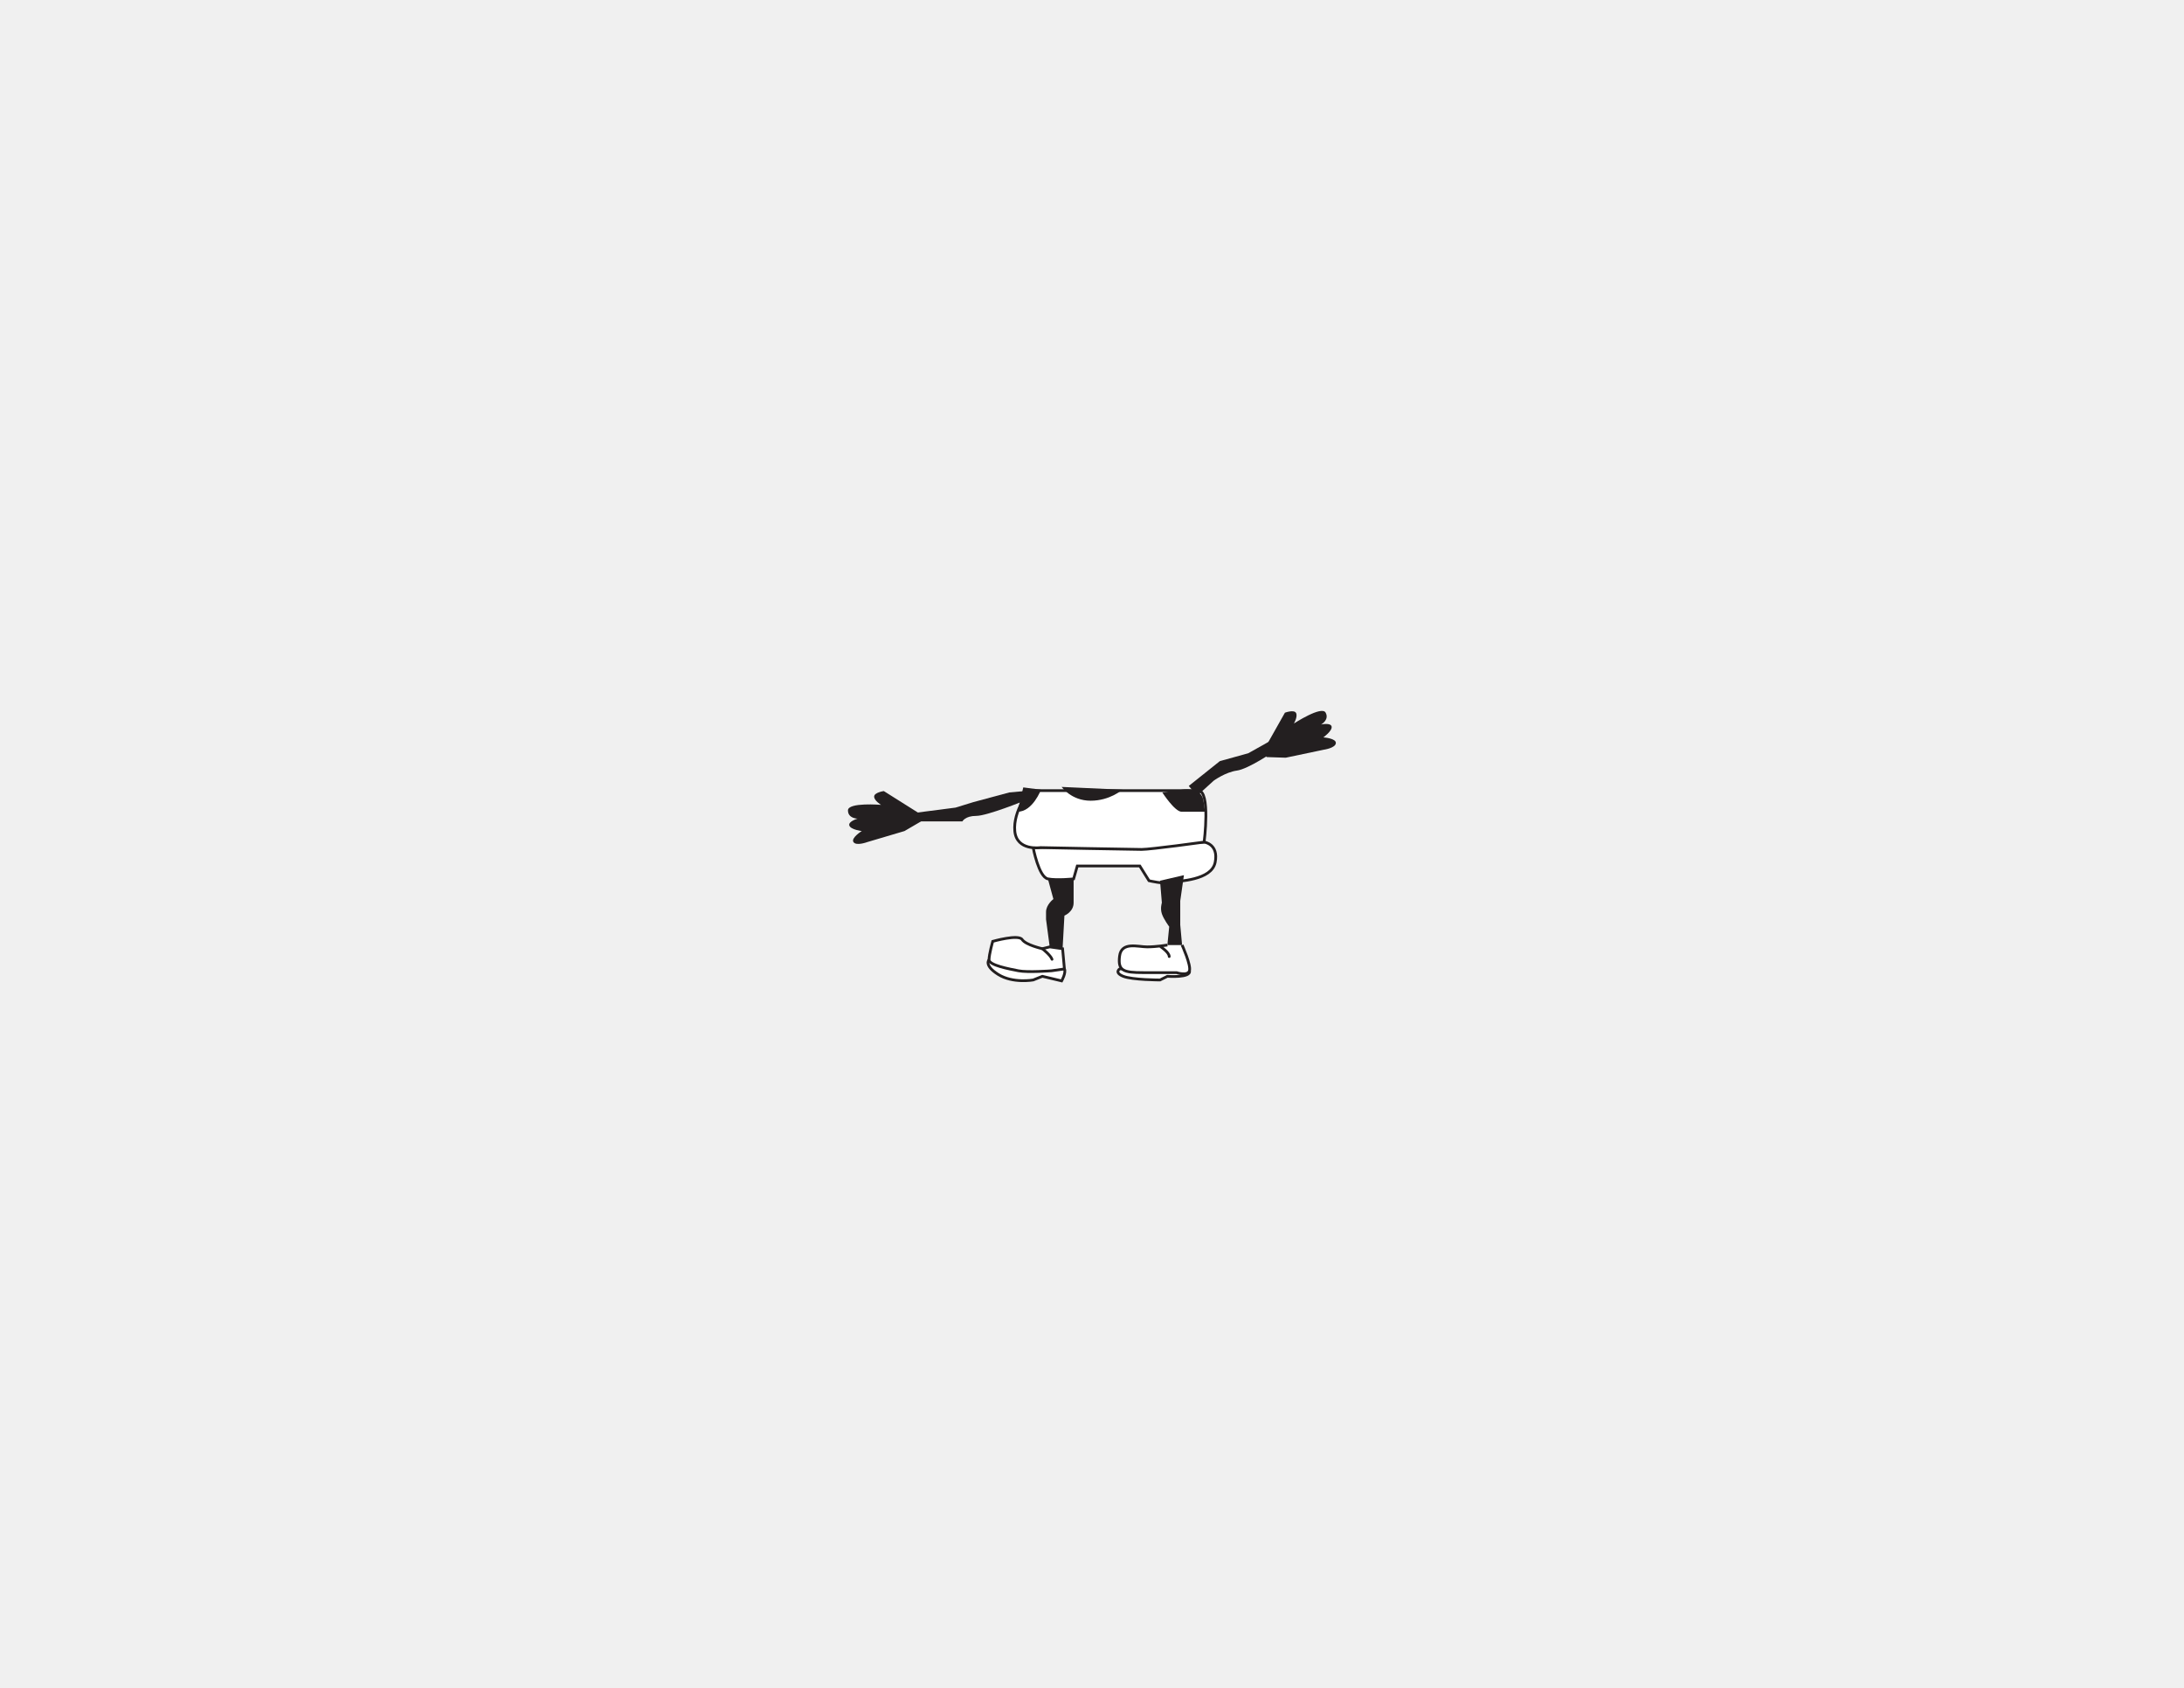
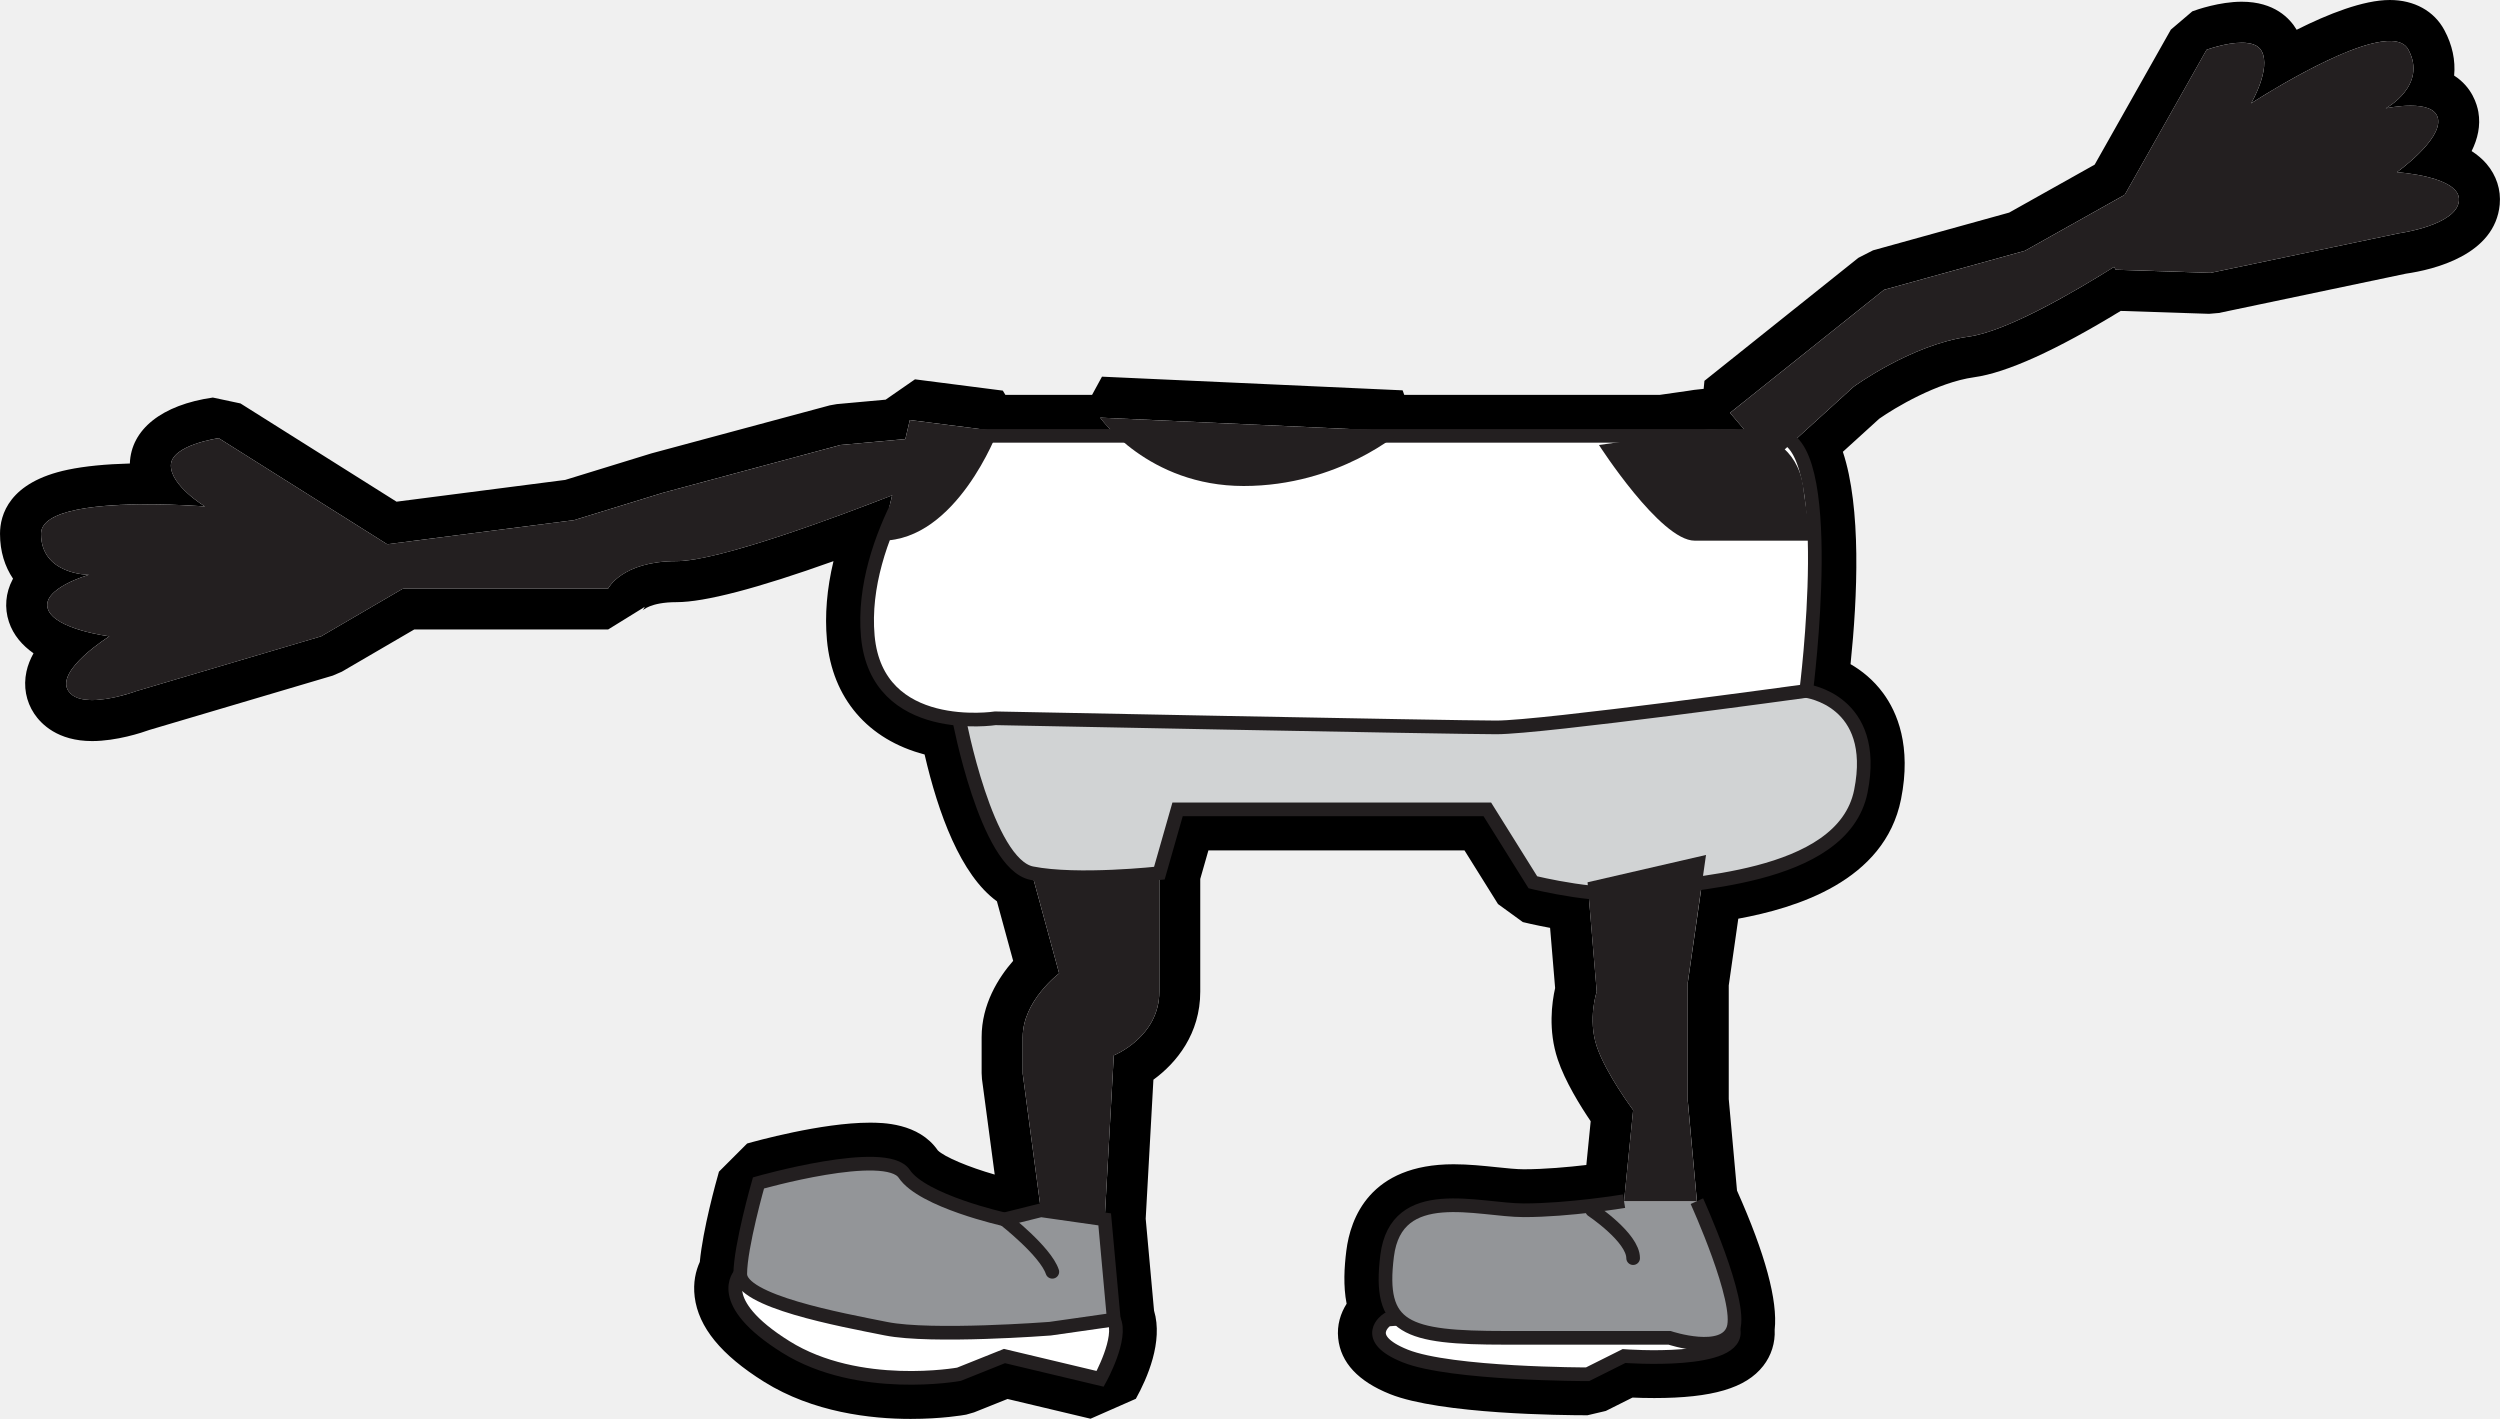
- <svg xmlns="http://www.w3.org/2000/svg" version="1.1" id="Layer_1" x="0px" y="0px" width="792px" height="612px" viewBox="0 0 792 612" style="enable-background:new 0 0 792 612;" xml:space="preserve">
+ <svg xmlns="http://www.w3.org/2000/svg" version="1.1" id="Layer_1" x="0px" y="0px" width="182.934px" height="103.824px" viewBox="0 0 182.934 103.824" style="enable-background:new 0 0 182.934 103.824;" xml:space="preserve">
  <g>
-     <path style="fill:#FFFFFF;stroke:#231F20;stroke-miterlimit:10;" d="M406,351.334c0,0-2,1.332,1.334,2.666   c3.332,1.334,13.332,1.334,13.332,1.334l2.668-1.334c0,0,8.666,0.666,8-2C430.666,349.334,406,351.334,406,351.334z" />
-     <path style="fill:#FFFFFF;stroke:#231F20;stroke-miterlimit:10;" d="M423.334,342.667c0,0-4,0.667-7.334,0.667s-9.334-2-10,3.333   s1.333,6,8.666,6c7.334,0,12,0,12,0s4.001,1.333,4.668-0.667c0.666-2-2.668-9.333-2.668-9.333" />
-     <path style="fill:none;stroke:#231F20;stroke-linecap:round;stroke-linejoin:round;stroke-miterlimit:10;" d="M421.001,343.335   c0,0,3,2,3,3.5" />
-     <path style="fill:#FFFFFF;stroke:#231F20;stroke-miterlimit:10;" d="M358.667,348c0,0-2,2.001,3.333,5.334s12.667,2,12.667,2   L378,354l7,1.667c0,0,1.667-2.999,1-4.333S358.667,348,358.667,348z" />
-     <path style="fill:#FFFFFF;stroke:#231F20;stroke-miterlimit:10;" d="M374.667,307.334c0,0,2,10.666,5.333,11.333s9.333,0,9.333,0   l1.333-4.667h22.667l3.332,5.334c0,0,5.334,1.332,8,0.666c2.668-0.666,14.667-0.666,16-7.333c1.334-6.667-4-7.333-4-7.333   L374.667,307.334z" />
-     <path style="fill:#FFFFFF;stroke:#231F20;stroke-miterlimit:10;" d="M434.529,286.667h-61.196c0,0-6,7.334-5.333,14.667   s9.333,6,9.333,6S410.666,308,414,308s22.666-2.666,22.666-2.666S439.058,286.667,434.529,286.667z" />
-     <path style="fill:#231F20;" d="M380,318.667l2,7.333c0,0-2.667,2-2.667,4.667s0,2.667,0,2.667l1.333,10l4.667,0.666L386,332   c0,0,3.333-1.332,3.333-4.666s0-8.667,0-8.667H380z" />
-     <path style="fill:#231F20;" d="M420.666,319.334l0.668,8c0,0-0.667,2,0,4C422,333.334,424,336,424,336l-0.666,6.667h5.332   L428,335.334v-8.667l1.334-9.333L420.666,319.334z" />
-     <path style="fill:#FFFFFF;stroke:#231F20;stroke-miterlimit:10;" d="M385.333,344l0.667,7.334L381.333,352c0,0-8.667,0.666-12,0   s-10.667-2-10.667-4s1.333-6.666,1.333-6.666s9.333-2.667,10.667-0.667S378,344,378,344l2.667-0.666L385.333,344z" />
-     <path style="fill:none;stroke:#231F20;stroke-linecap:round;stroke-linejoin:round;stroke-miterlimit:10;" d="M378,344   c0,0,3.001,2.335,3.501,3.835" />
-     <path style="fill:#231F20;" d="M385.001,285.335c0,0,3.5,5,10.5,5s11.5-4,11.5-4" />
-     <path style="fill:#231F20;" d="M377.501,286.335c0,0-3,8-8.5,8l2.072-8.826L377.501,286.335z" />
-     <path style="fill:#231F20;" d="M434.529,286.667" />
-     <path style="fill:#231F20;" d="M437.001,294.335c0,0-6,0-8.5,0s-7-7-7-7l7-1c0,0,7.5-1.5,8,4.5" />
-     <path style="fill:#231F20;" d="M371.501,290.335c0,0-13.5,5.5-17.5,5.5s-5,2-5,2h-19l1-3l15.5-2l6.5-2l13-3.5l7.333-0.668   L371.501,290.335z" />
-     <path style="fill:#231F20;" d="M431.092,284.984l11.264-9.001l10.312-2.859l7.616-4.27l2.598,0.71l-1.012,2.996   c0,0-9.125,6.264-13.327,6.848c-4.202,0.583-8.415,3.667-8.415,3.667l-6.021,5.477L431.092,284.984z" />
-     <path style="fill:#231F20;" d="M334.001,295.335l-13.5-8.5c0,0-3.5,0.5-3.5,2s2.5,3,2.5,3s-12-1-12,2s3.5,3,3.5,3s-3.5,1-3,2.5   s4.5,2,4.5,2s-4,2.5-3,4s5,0,5,0l13.5-4l6-3.5" />
-     <path style="fill:#231F20;" d="M458.12,272.311l7.84-13.894c0,0,3.317-1.224,4.03,0.096c0.713,1.32-0.775,3.828-0.775,3.828   s10.084-6.582,11.51-3.942c1.426,2.641-1.654,4.303-1.654,4.303s3.555-0.782,3.828,0.774c0.271,1.558-3.01,3.898-3.01,3.898   s4.708,0.299,4.541,2.094s-4.4,2.377-4.4,2.377l-13.779,2.895l-6.941-0.229" />
+     <path style="fill:#FFFFFF;" d="M73.617,100.796l-2.892,1.156l-0.289,0.082c-0.064,0.014-1.605,0.289-3.794,0.289   c-2.714,0-6.642-0.434-9.936-2.49c-2.75-1.721-4.184-3.408-4.383-5.162c-0.097-0.85,0.125-1.498,0.361-1.928   c0.152-2.268,1.241-6.133,1.373-6.596l1.03-1.031c0.21-0.059,5.178-1.469,8.555-1.469c1.905,0,3.14,0.463,3.772,1.412   c0.571,0.857,3.527,2.016,6.071,2.623l1.018-0.254l-1.157-8.672l-0.013-0.203v-2.662c0-2.342,1.507-4.209,2.476-5.168l-1.56-5.719   c-2.909-1.617-4.579-7.559-5.33-11.057c-4.058-0.719-6.554-3.315-6.913-7.254c-0.208-2.292,0.154-4.788,1.077-7.424l-0.042-0.053   l0.131-0.561c-4.727,1.773-10.961,3.902-13.671,3.902c-2.895,0-3.657,1.176-3.688,1.227l-1.312,0.773H29.909l-5.65,3.295   l-0.33,0.143l-13.453,3.986c-0.374,0.137-2.128,0.743-3.731,0.743c-1.735,0-2.583-0.727-2.989-1.334   c-0.379-0.569-0.5-1.237-0.352-1.934c0.166-0.771,0.685-1.516,1.296-2.162c-1.174-0.459-2.256-1.17-2.619-2.264   c-0.215-0.645-0.157-1.311,0.168-1.926c0.163-0.309,0.389-0.586,0.651-0.836c-0.818-0.715-1.396-1.76-1.396-3.213   c0-3.244,4.957-3.66,9.275-3.66c0.184,0,0.363,0.002,0.54,0.004c-0.194-0.42-0.314-0.87-0.314-1.344   c0-2.599,3.665-3.324,4.788-3.484l1.011,0.215l11.875,7.477l13.007-1.678l6.378-1.962l13.051-3.515l0.255-0.045l3.668-0.334   l0.08-0.342l1.651-1.145l6.428,0.826l0.192,0.32h6.46l0.724-1.332l22.001,1l0.114,0.332h18.887l2.219-0.317   c0.019-0.007,0.745-0.144,1.782-0.173l0.084-0.865l11.265-9.001l0.536-0.272l10.137-2.812l6.779-3.802l5.781-10.246l0.787-0.67   c0.169-0.063,1.691-0.608,3.096-0.608c1.668,0,2.429,0.761,2.773,1.399c0.225,0.416,0.332,0.867,0.359,1.326   c2.424-1.338,5.626-2.853,7.703-2.853c1.661,0,2.387,0.884,2.671,1.412c0.63,1.166,0.729,2.368,0.307,3.495   c1.554,0.424,1.935,1.507,2.026,2.035c0.197,1.136-0.417,2.274-1.229,3.236c0.845,0.278,1.653,0.688,2.167,1.287   c0.462,0.541,0.673,1.188,0.608,1.867c-0.253,2.727-4.305,3.527-5.634,3.717l-13.729,2.885l-0.357,0.03l-6.916-0.228   c-4.751,2.929-8.292,4.57-10.536,4.883c-3.53,0.49-7.173,2.992-7.677,3.35l-3.479,3.166c1.865,3.98,1.186,12.661,0.713,16.844   c0.859,0.348,1.933,0.979,2.772,2.113c1.241,1.674,1.598,3.893,1.057,6.594c-1.037,5.188-6.933,6.938-11.768,7.736l-0.868,6.076   v8.492l0.637,7.014c1.055,2.344,3.104,7.318,2.724,9.764c0.059,0.637-0.119,1.25-0.519,1.762c-0.594,0.76-1.941,1.771-6.787,1.771   c-0.807,0-1.495-0.029-1.911-0.053l-2.307,1.152l-0.671,0.158c-1.053,0-10.391-0.039-13.89-1.441   c-0.661-0.264-2.676-1.068-2.858-2.844c-0.087-0.836,0.287-1.551,0.752-2.041c-0.402-1.264-0.324-2.699-0.158-4.025   c0.415-3.328,2.557-5.016,6.362-5.016c1.016,0,2.066,0.109,2.994,0.207c0.789,0.082,1.535,0.16,2.132,0.16   c2.126,0,4.566-0.287,5.958-0.479l0.493-4.938c-0.641-0.91-1.979-2.924-2.54-4.609c-0.657-1.971-0.294-3.865-0.095-4.625   l-0.484-5.801c-1.657-0.254-2.962-0.576-3.029-0.592l-0.91-0.662l-2.892-4.629H87.299l-0.964,3.377v8.457   c0,3.098-2.126,4.84-3.382,5.598l-0.614,11.043l0.637,7.004c0.657,1.895-0.707,4.6-1.163,5.418l-1.659,0.73L73.617,100.796z" />
+     <path d="M174.874,3c0.633,0,1.113,0.185,1.352,0.625c1.428,2.642-1.652,4.304-1.652,4.304s0.894-0.197,1.818-0.197   c0.92,0,1.872,0.195,2.01,0.971c0.271,1.559-3.012,3.898-3.012,3.898s4.708,0.299,4.541,2.094s-4.398,2.377-4.398,2.377   l-13.779,2.895l-6.941-0.229l-0.113-0.211c-3.027,1.9-7.895,4.725-10.652,5.107c-4.202,0.584-8.415,3.668-8.415,3.668l-4.479,4.075   c2.973,2.925,1.019,18.183,1.019,18.183c0.005,0,5.332,0.67,3.999,7.334c-0.934,4.668-7.097,6.066-11.624,6.715l-1.044,7.285v8.666   l0.666,7.334c0,0,3.334,7.332,2.668,9.332c0.444,1.779-3.262,2.074-5.78,2.074c-1.258,0-2.22-0.074-2.22-0.074l-2.668,1.334   c0,0-10,0-13.332-1.334c-3.334-1.334-1.334-2.666-1.334-2.666s0.309-0.023,0.834-0.063c-0.909-0.887-1.12-2.313-0.834-4.604   c0.381-3.049,2.502-3.701,4.874-3.701c1.778,0,3.697,0.367,5.126,0.367c3.334,0,7.334-0.666,7.334-0.666l0.666-6.668   c0,0-2-2.666-2.666-4.666c-0.667-2,0-4,0-4l-0.607-7.279c-2.122-0.236-4.062-0.721-4.062-0.721l-3.332-5.334H86.167l-1.333,4.668   c0,0,0,5.332,0,8.666s-3.333,4.666-3.333,4.666l-0.667,12l0.667,7.334c0.667,1.334-1,4.334-1,4.334l-7-1.668l-3.333,1.334   c0,0-1.448,0.264-3.526,0.264c-2.597,0-6.178-0.412-9.141-2.264c-5.32-3.324-3.343-5.324-3.334-5.332v-0.002   c0-2,1.333-6.666,1.333-6.666s4.937-1.41,8.143-1.41c1.202,0,2.161,0.199,2.524,0.744c1.334,2,7.334,3.332,7.334,3.332l2.667-0.666   h-0.001l-1.333-10c0,0,0,0,0-2.666c0-2.668,2.667-4.668,2.667-4.668l-2-7.332c-3.214-0.645-5.188-10.582-5.324-11.291   c-2.607-0.227-6.252-1.387-6.676-6.043c-0.222-2.426,0.294-4.845,1.074-7.004c-0.025,0-0.049,0.006-0.073,0.006l0.777-3.316   c-3.768,1.475-12.659,4.816-15.777,4.816c-4,0-5,2-5,2h-15l-6,3.5l-13.5,4c0,0-1.778,0.666-3.259,0.666   c-0.741,0-1.407-0.166-1.741-0.666c-1-1.5,3-4,3-4s-4-0.5-4.5-2s3-2.5,3-2.5s-3.5,0-3.5-3c0-1.801,4.32-2.16,7.775-2.16   c2.305,0,4.225,0.16,4.225,0.16s-2.5-1.5-2.5-3s3.5-2,3.5-2l12.331,7.764l13.669-1.764l6.5-2l13-3.5l4.745-0.433l0.327-1.394   l6.428,0.826c0,0-0.046,0.123-0.135,0.332h8.845c-0.8-0.756-1.21-1.332-1.21-1.332l22,1c0,0-0.146,0.127-0.413,0.332h19.589   l2.324-0.332c0,0,0.828-0.164,1.952-0.164c0.541,0,1.15,0.037,1.77,0.149l-1.131-1.337l11.266-9.001l10.312-2.858l7.304-4.096   l5.988-10.611c0,0,1.4-0.518,2.576-0.518c0.635,0,1.204,0.15,1.454,0.613c0.713,1.32-0.775,3.828-0.775,3.828   S171.713,2.999,174.874,3 M174.873,0c-1.935,0-4.519,1.022-6.819,2.179c-0.486-0.824-1.618-2.053-4.017-2.053   c-1.629,0-3.297,0.585-3.614,0.702l-1.574,1.34l-5.575,9.88l-6.256,3.508l-9.962,2.762l-1.07,0.547l-11.266,9.001l-0.057,0.587   c-0.552,0.047-0.959,0.113-1.145,0.146l-2.055,0.293h-18.711l-0.116-0.33l-22-1l-0.724,1.33h-6.346l-0.186-0.309l-6.428-0.826   l-2.146,1.488l-3.581,0.326l-0.508,0.091l-13,3.5l-0.104,0.03l-6.255,1.925L29.015,36.71l-11.418-7.189l-2.023-0.431   c-3.732,0.533-5.989,2.332-6.072,4.826c-1.792,0.047-3.31,0.199-4.522,0.452c-4.333,0.902-4.979,3.326-4.979,4.691   c0,1.303,0.356,2.399,0.953,3.285c-0.013,0.02-0.023,0.041-0.034,0.063c-0.514,0.972-0.607,2.073-0.266,3.101   c0.326,0.977,0.984,1.723,1.798,2.295c-0.235,0.426-0.417,0.873-0.517,1.34c-0.234,1.084-0.032,2.18,0.569,3.08   c0.499,0.749,1.712,2.004,4.236,2.004c1.786,0,3.637-0.613,4.203-0.818l13.409-3.973l0.66-0.285l5.299-3.09H44.5l2.683-1.658   c-0.098,0.195-0.159,0.266-0.162,0.269c0.005-0.006,0.564-0.61,2.479-0.61c2.064,0,5.918-1.006,11.489-3   c-0.483,2.014-0.645,3.947-0.479,5.771c0.39,4.277,3.009,7.293,7.146,8.375c0.994,4.295,2.634,8.811,5.292,10.744l1.188,4.355   c-1.079,1.238-2.307,3.176-2.307,5.586v2.334v0.291l0.025,0.438l0.933,6.992c-1.895-0.543-3.688-1.291-4.165-1.771   c-1.397-2.027-4.095-2.027-4.985-2.027c-3.524,0-8.42,1.369-8.967,1.525l-2.062,2.061c-0.213,0.748-1.177,4.213-1.4,6.602   c-0.29,0.637-0.508,1.5-0.375,2.563c0.278,2.217,1.938,4.246,5.071,6.205c3.597,2.248,7.82,2.721,10.731,2.721   c2.282,0,3.887-0.279,4.063-0.313l0.578-0.166l2.449-0.98l6.074,1.445l3.316-1.459c0.826-1.486,2.013-4.18,1.33-6.453l-0.61-6.725   l0.564-10.17c1.692-1.232,3.428-3.363,3.428-6.443v-8.248l0.596-2.086h18.741l2.451,3.924l1.818,1.32   c0.055,0.014,0.854,0.211,1.993,0.422l0.368,4.406c-0.236,1.043-0.521,3.09,0.188,5.211c0.539,1.621,1.67,3.436,2.414,4.533   l-0.318,3.201c-1.332,0.156-3.051,0.314-4.584,0.314c-0.52,0-1.228-0.074-1.978-0.152c-0.963-0.1-2.056-0.215-3.148-0.215   c-6.145,0-7.557,3.965-7.852,6.328c-0.149,1.199-0.236,2.563,0.021,3.879c-0.438,0.691-0.719,1.555-0.617,2.529   c0.185,1.775,1.461,3.148,3.794,4.082c3.682,1.475,12.68,1.549,14.446,1.549l1.342-0.316l1.955-0.979   c0.424,0.02,0.976,0.035,1.591,0.035c4.245,0,6.703-0.725,7.971-2.348c0.596-0.762,0.887-1.695,0.84-2.65   c0.234-2.133-0.688-5.549-2.756-10.182l-0.604-6.695v-8.318l0.698-4.883c4.178-0.771,10.703-2.715,11.908-8.742   c0.778-3.895-0.283-6.374-1.313-7.769c-0.718-0.973-1.57-1.647-2.381-2.114c0.513-4.938,0.797-11.449-0.562-15.539l2.663-2.422   c1.123-0.789,4.235-2.658,6.938-3.033c2.384-0.33,5.989-1.963,10.729-4.854l6.469,0.213l0.716-0.063l13.682-2.875   c2.038-0.295,6.523-1.365,6.867-5.057c0.101-1.078-0.242-2.137-0.964-2.979c-0.311-0.363-0.683-0.671-1.091-0.935   c0.442-0.888,0.669-1.855,0.492-2.867c-0.093-0.526-0.448-1.811-1.772-2.657c0.106-1.108-0.13-2.245-0.718-3.333   C178.111,0.802,176.656,0,174.873,0L174.873,0L174.873,0L174.873,0z" />
+   </g>
+   <g>
+     <path style="fill:#FFFFFF;stroke:#231F20;stroke-miterlimit:10;" d="M101.501,96.56c0,0-2,1.332,1.334,2.666   c3.332,1.334,13.332,1.334,13.332,1.334l2.668-1.334c0,0,8.666,0.666,8-2C126.167,94.56,101.501,96.56,101.501,96.56z" />
+     <path style="fill:#939598;stroke:#231F20;stroke-miterlimit:10;" d="M118.835,87.894c0,0-4,0.666-7.334,0.666s-9.334-2-10,3.334   c-0.666,5.332,1.333,6,8.666,6c7.334,0,12,0,12,0s4.001,1.332,4.668-0.668c0.666-2-2.668-9.332-2.668-9.332" />
+     <path style="fill:none;stroke:#231F20;stroke-linecap:round;stroke-linejoin:round;stroke-miterlimit:10;" d="M116.502,88.562   c0,0,3,2,3,3.5" />
+     <path style="fill:#FFFFFF;stroke:#231F20;stroke-miterlimit:10;" d="M54.168,93.226c0,0-2,2.002,3.333,5.334   c5.333,3.334,12.667,2,12.667,2l3.333-1.334l7,1.668c0,0,1.667-3,1-4.334S54.168,93.226,54.168,93.226z" />
+     <path style="fill:#D1D3D4;stroke:#231F20;stroke-miterlimit:10;" d="M70.168,52.56c0,0,2,10.666,5.333,11.334   c3.333,0.666,9.333,0,9.333,0l1.333-4.668h22.667l3.332,5.334c0,0,5.334,1.332,8,0.666c2.668-0.666,14.667-0.666,16-7.332   c1.334-6.668-4-7.334-4-7.334L70.168,52.56z" />
+     <path style="fill:#FFFFFF;stroke:#231F20;stroke-miterlimit:10;" d="M130.031,31.894H68.834c0,0-6,7.334-5.333,14.666   c0.667,7.334,9.333,6,9.333,6s33.333,0.666,36.667,0.666s22.666-2.667,22.666-2.667S134.559,31.894,130.031,31.894z" />
+     <path style="fill:#231F20;" d="M75.501,63.894l2,7.332c0,0-2.667,2-2.667,4.668c0,2.666,0,2.666,0,2.666l1.333,10l4.667,0.666   l0.667-12c0,0,3.333-1.332,3.333-4.666s0-8.666,0-8.666H75.501L75.501,63.894z" />
+     <path style="fill:#231F20;" d="M116.167,64.56l0.668,8c0,0-0.667,2,0,4c0.666,2,2.666,4.666,2.666,4.666l-0.666,6.668h5.332   l-0.666-7.334v-8.666l1.334-9.334L116.167,64.56z" />
+     <path style="fill:#939598;stroke:#231F20;stroke-miterlimit:10;" d="M80.834,89.226l0.667,7.334l-4.667,0.666c0,0-8.667,0.666-12,0   s-10.667-2-10.667-4S55.5,86.56,55.5,86.56s9.333-2.666,10.667-0.666s7.334,3.332,7.334,3.332l2.667-0.666L80.834,89.226z" />
+     <path style="fill:none;stroke:#231F20;stroke-linecap:round;stroke-linejoin:round;stroke-miterlimit:10;" d="M73.501,89.226   c0,0,3.001,2.336,3.501,3.836" />
+     <path style="fill:#231F20;" d="M80.502,30.562c0,0,3.5,5,10.5,5s11.5-4,11.5-4" />
+     <path style="fill:#231F20;" d="M73.002,31.562c0,0-3,8-8.5,8l2.072-8.826L73.002,31.562z" />
+     <path style="fill:#231F20;" d="M130.031,31.894" />
+     <path style="fill:#231F20;" d="M132.502,39.562c0,0-6,0-8.5,0s-7-7-7-7l7-1c0,0,7.5-1.5,8,4.5" />
+     <path style="fill:#231F20;" d="M67.002,35.562c0,0-13.5,5.5-17.5,5.5s-5,2-5,2h-19l1-3l15.5-2l6.5-2l13-3.5l7.333-0.668   L67.002,35.562z" />
+     <path style="fill:#231F20;" d="M126.593,30.21l11.266-9.001l10.312-2.858l7.616-4.271l2.598,0.71l-1.012,2.996   c0,0-9.125,6.264-13.327,6.848s-8.415,3.668-8.415,3.668l-6.021,5.477L126.593,30.21z" />
+     <path style="fill:#231F20;" d="M29.502,40.562l-13.5-8.5c0,0-3.5,0.5-3.5,2s2.5,3,2.5,3s-12-1-12,2s3.5,3,3.5,3s-3.5,1-3,2.5   s4.5,2,4.5,2s-4,2.5-3,4s5,0,5,0l13.5-4l6-3.5" />
+     <path style="fill:#231F20;" d="M153.621,17.537l7.84-13.894c0,0,3.317-1.225,4.03,0.096s-0.775,3.828-0.775,3.828   s10.084-6.582,11.51-3.942c1.428,2.642-1.652,4.304-1.652,4.304s3.555-0.783,3.828,0.773c0.271,1.559-3.012,3.898-3.012,3.898   s4.708,0.299,4.541,2.094s-4.398,2.377-4.398,2.377l-13.779,2.895l-6.941-0.229" />
  </g>
</svg>
